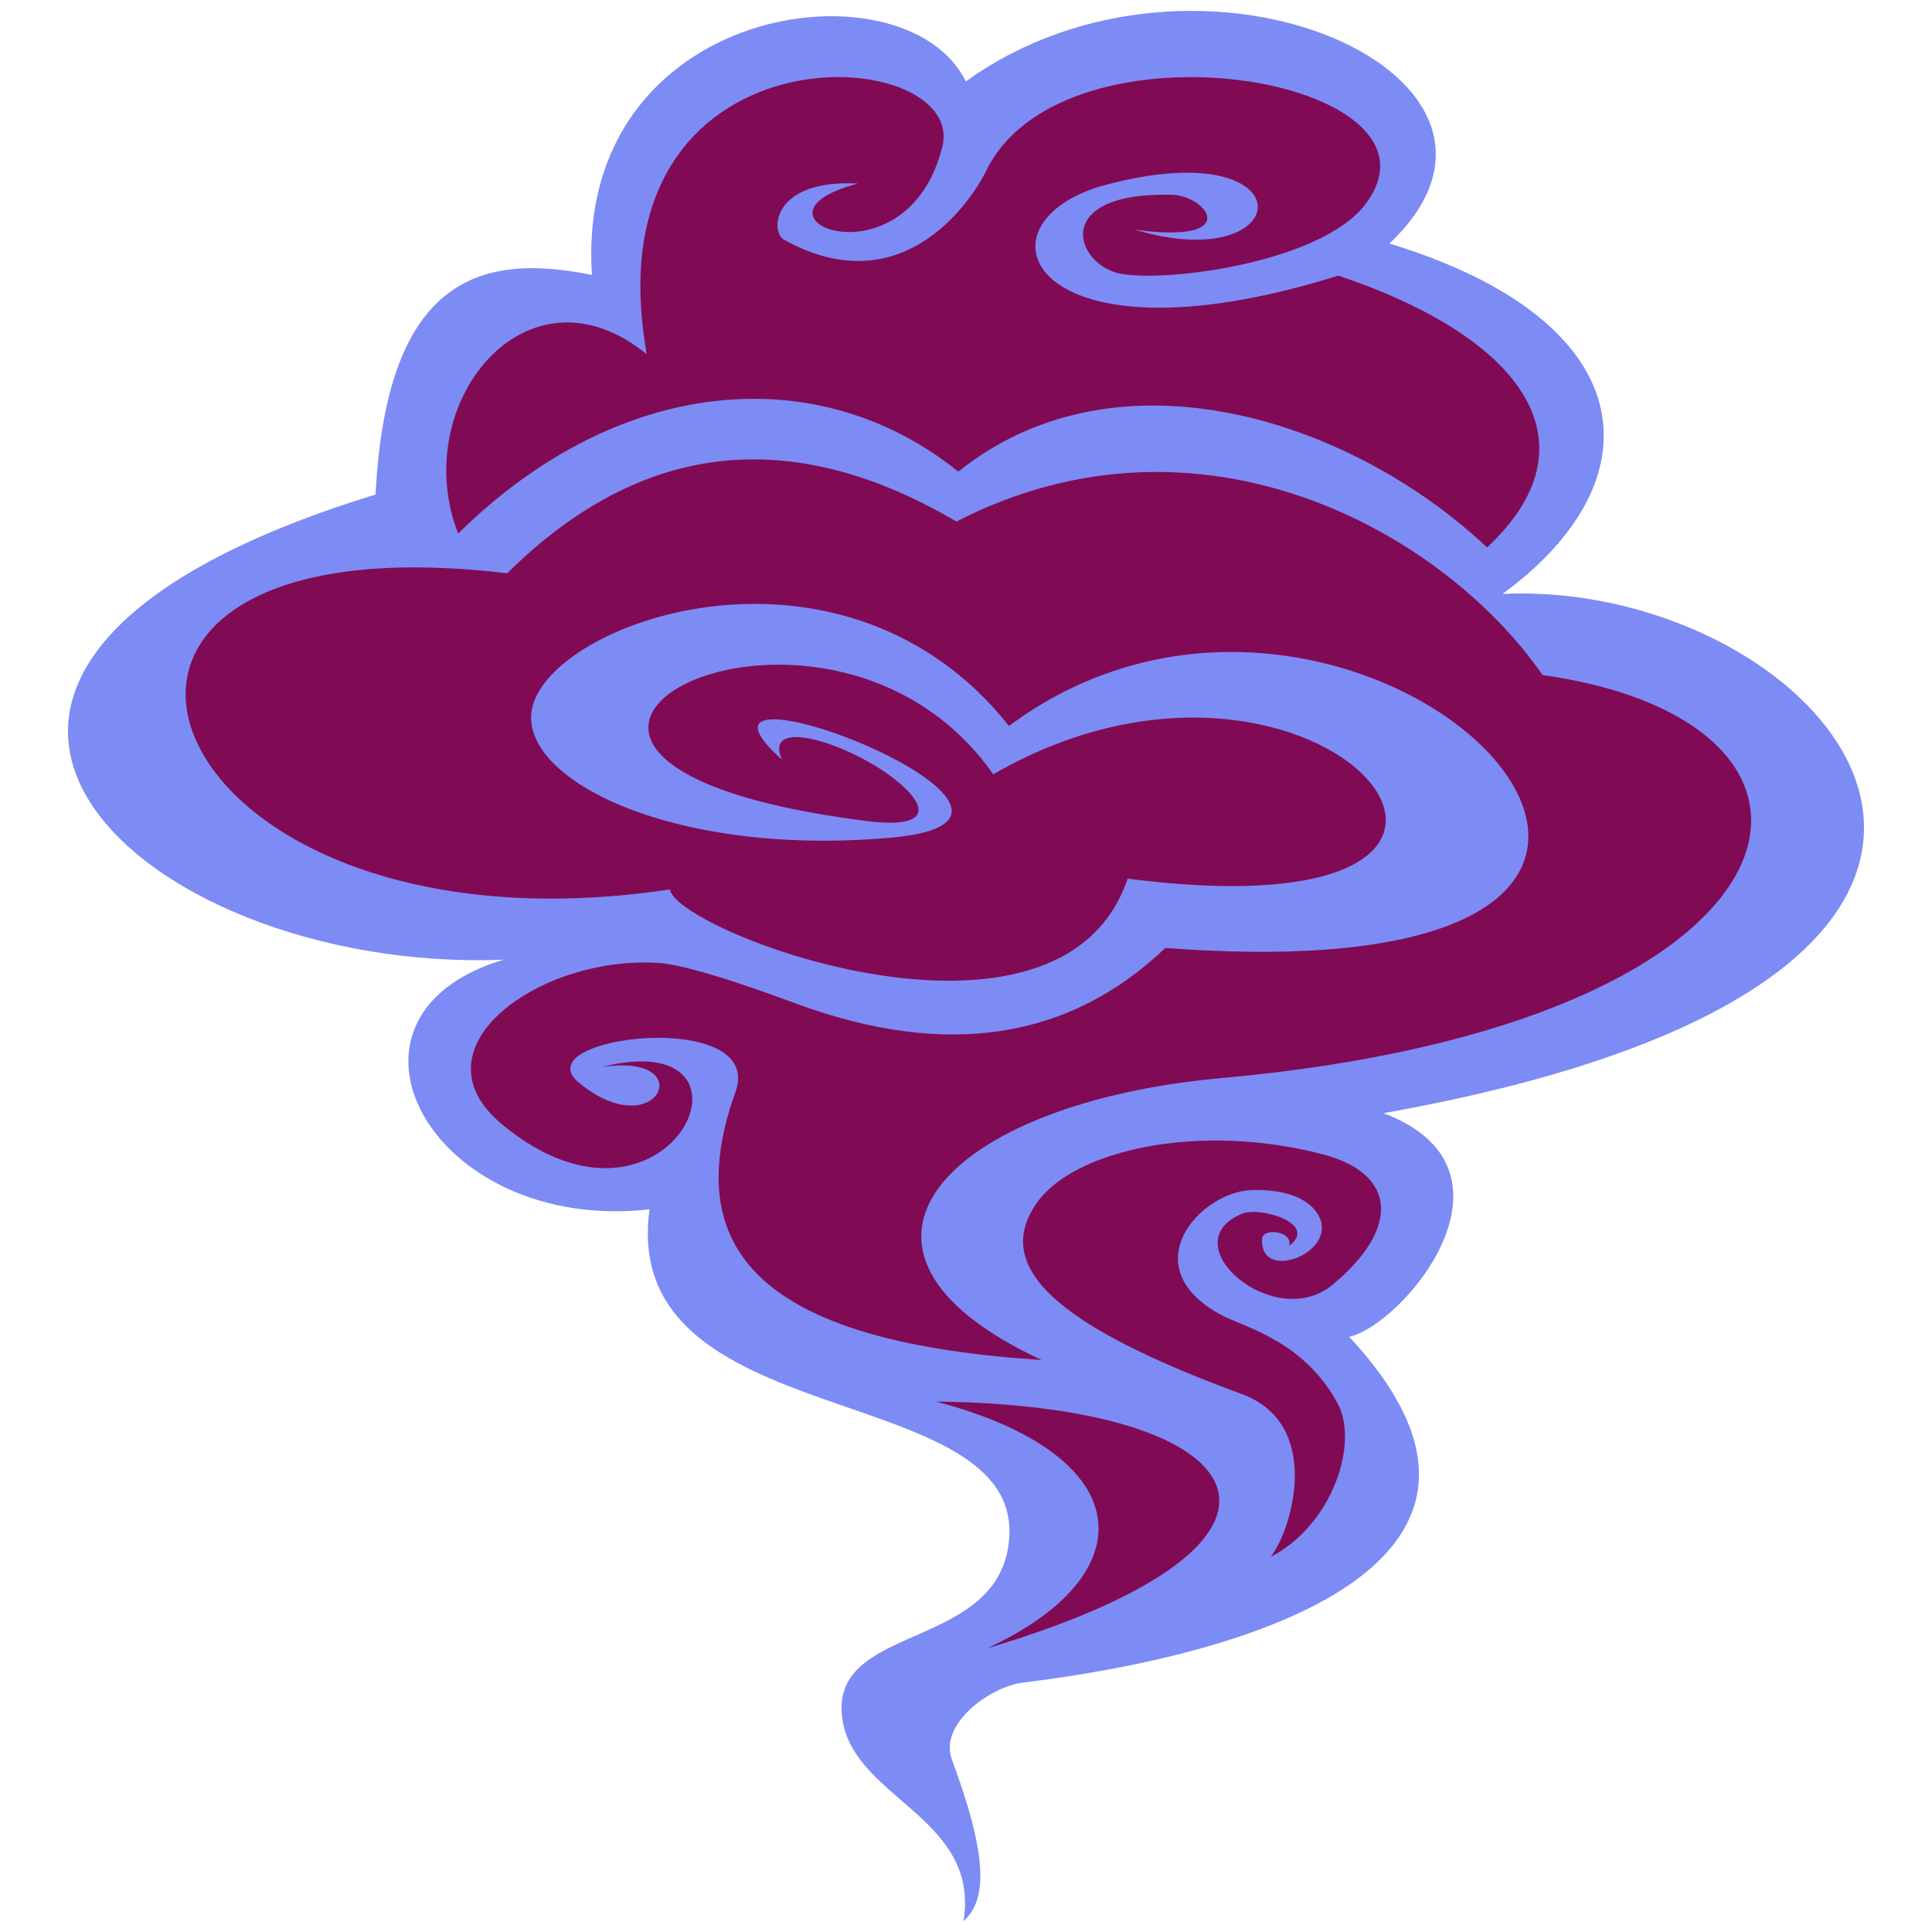
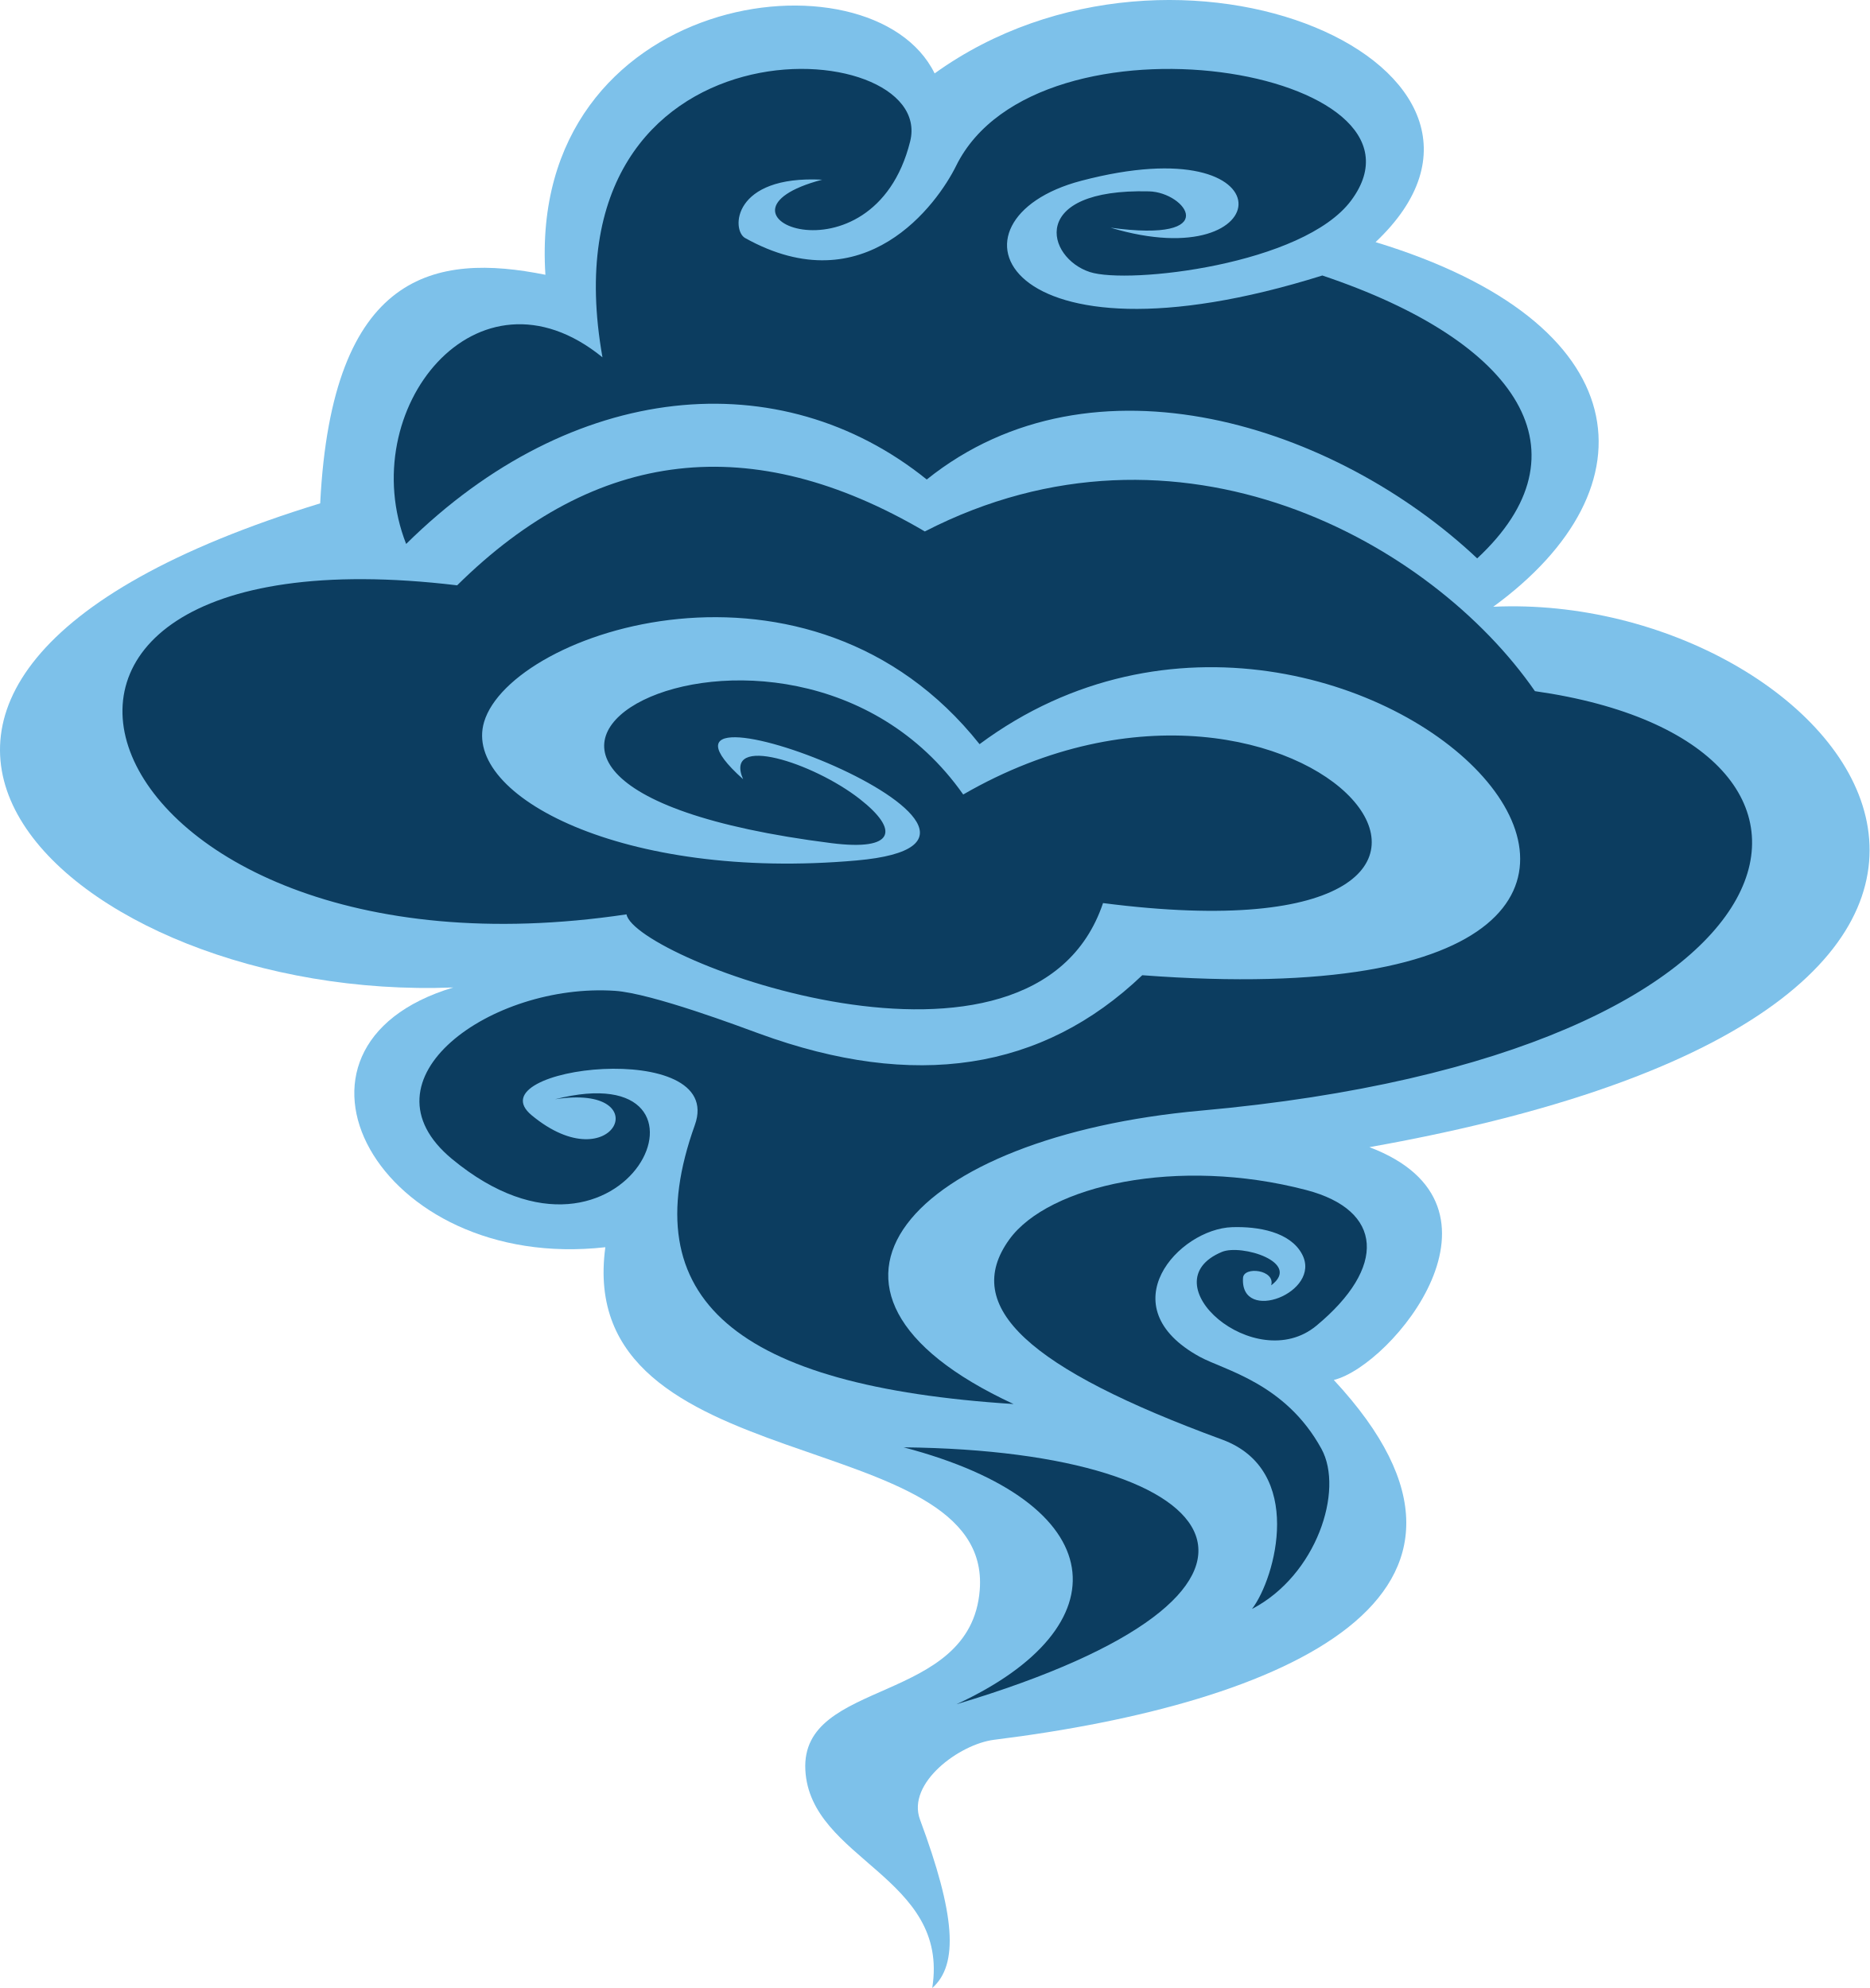
- <svg xmlns="http://www.w3.org/2000/svg" width="360pt" height="360pt" viewBox="0 0 360 360">
-   <defs />
-   <path id="shape0" transform="matrix(1.353335 0 0 1.353335 12.67258 2.028736)" fill="#7d8bf5" fill-rule="evenodd" d="M123.303 263.011C125.65 248.263 107.149 246.052 106.519 234.173C105.875 222 128.379 225.595 129.584 210.371C131.341 188.18 75.796 196.245 80.066 165.006C49.897 168.402 33.913 138.451 59.956 130.641C9.16 132.629 -36.105 90.633 42.349 66.593C43.897 35.881 57.609 33.436 72.139 36.353C69.704 -1.235 115.323 -7.204 123.619 9.713C155.793 -13.434 206.182 9.15 181.939 32.033C216.794 42.65 219.151 64.472 197.509 80.273C242.879 78.182 288.933 132.569 181.126 151.769C201.575 159.514 184.188 180.652 176.416 182.571C202.953 211.115 169.968 225.396 131.487 230.173C126.93 230.739 119.885 235.89 121.686 240.738C126.325 253.223 126.847 259.889 123.303 263.011Z" />
-   <path id="shape1" transform="matrix(1.350458 0.08820281 -0.08820281 1.350458 174.4458 260.8697)" fill="#810a54" fill-rule="evenodd" d="M9.2 33.675C30.576 22.052 28.311 5.716 0 0.219C44.308 -2.197 57.45 15.76 9.2 33.675Z" />
-   <path id="shape2" transform="matrix(1.353335 0 0 1.353335 34.59234 85.59961)" fill="#810a54" fill-rule="evenodd" d="M117.863 124.001C81.201 121.649 67.43 110.173 75.706 87.09C79.877 75.456 46.394 79.391 54.123 85.796C64.997 94.807 71.037 81.513 57.203 83.681C81.653 77.453 66.74 110.696 43.612 91.601C30.828 81.045 48.828 68.241 65.142 69.335C70.018 69.662 81.913 74.151 84.234 74.999C104.754 82.496 121.637 79.919 134.885 67.269C234.429 74.768 162.77 0.03 113.363 36.701C90.975 8.507 51.429 21.698 47.832 33.76C44.925 43.504 66.251 54.819 97.089 52.088C127.523 49.393 63.961 25.1 82.088 41.336C79.477 35.283 91.37 39.153 97.502 43.943C102.775 48.06 102.223 50.866 93.78 49.797C27.747 41.439 87.641 9.82 111.203 43.361C156.722 17.062 196.547 66.348 129.697 57.724C120.479 85.069 67.73 65.132 66.669 59.216C-5.893 70.064 -27.749 7.05 44.268 15.687C62.656 -2.496 83.276 -4.872 106.126 8.559C139.728 -8.724 173.164 9.943 186.821 29.687C234.32 36.44 225.104 77.783 142.655 85.181C104.584 88.597 85.253 108.881 117.863 124.001Z" />
-   <path id="shape3" transform="matrix(1.353335 0 0 1.353335 83.15262 14.36499)" fill="#810a54" fill-rule="evenodd" d="M1.64 62.85C23.63 41.121 51.17 38.746 70.498 54.322C92.504 36.685 124.612 47.157 143.302 64.759C158.318 50.789 149.018 36.127 122.819 27.333C80.125 40.727 71.594 19.888 90.927 14.802C118.899 7.443 117.127 27.711 94.809 21.007C109.757 23.059 104.772 16.323 99.9 16.202C83.856 15.803 86.301 24.998 92.07 26.875C97.167 28.534 120.3 25.918 126.628 17.411C139.484 0.129 85.155 -9.03 74.38 12.829C71.914 17.833 62.329 31.211 46.476 22.377C44.627 21.347 44.783 14.047 56.663 14.658C39.227 19.253 63.387 29.315 68.301 9.597C71.923 -4.94 19.382 -8.232 27.605 38.158C11.008 24.645 -5.3 45.138 1.64 62.85Z" />
-   <path id="shape4" transform="matrix(1.346305 -0.137758 0.137758 1.346305 189.0081 215.9731)" fill="#810a54" fill-rule="evenodd" d="M29.541 58.085C33.056 54.345 38.425 40.529 27.872 35.382C3.437 23.466 -4.738 14.403 2.585 6.186C8.456 -0.403 25.86 -2.479 42.308 3.676C52.225 7.386 51.881 14.948 41.817 21.68C33.103 27.51 20.218 13.74 30.398 10.687C33.053 9.891 40.783 13.14 36.423 15.751C37.21 13.761 33.081 12.834 32.818 14.392C31.796 20.446 43.057 17.373 40.907 12.072C39.643 8.956 35.49 7.811 32.079 7.571C25.026 7.075 14.666 16.34 26.054 24.191C29.091 26.284 36.984 28.805 40.837 37.954C43.266 43.723 38.485 54.536 29.541 58.085Z" />
+ <svg xmlns="http://www.w3.org/2000/svg" id="Warstwa_1" data-name="Warstwa 1" viewBox="0 0 334.654 355.942">
+   <defs>
+     <style>.cls-1{fill:#7dc1ea;}.cls-1,.cls-2{fill-rule:evenodd;}.cls-2{fill:#0c3d60;}</style>
+   </defs>
+   <path id="shape0" class="cls-1" d="M179.543,357.971c3.176-19.959-21.862-22.951-22.714-39.027-.872-16.474,29.584-11.609,31.215-32.212,2.378-30.032-72.793-19.117-67.015-61.394-40.828,4.596-62.46-35.938-27.216-46.507-68.744,2.69-130.002-54.144-23.827-86.679C72.08,50.588,90.637,47.279,110.301,51.226,107.006.358,168.743-7.721,179.97,15.173c43.542-31.326,111.735-.762,78.927,30.206,47.17,14.368,50.36,43.901,21.071,65.285,61.401-2.829,123.727,70.775-22.172,96.758,27.674,10.482,4.144,39.088-6.374,41.685,35.913,38.63-8.726,57.956-60.804,64.421-6.167.766-15.701,7.737-13.264,14.298C183.633,344.724,184.339,353.746,179.543,357.971Z" transform="translate(-12.6726 -2.0287)" />
+   <path id="shape1" class="cls-2" d="M183.9,307.157c29.892-13.81,28.275-36.071-9.474-45.991C234.475,261.811,250.639,287.22,183.9,307.157Z" transform="translate(-12.6726 -2.0287)" />
+   <path id="shape2" class="cls-2" d="M194.101,253.415c-49.616-3.183-68.252-18.714-57.053-49.953,5.645-15.745-39.669-10.42-29.209-1.752,14.716,12.196,22.89-5.797,4.168-2.862,33.09-8.428,12.908,36.561-18.392,10.718-17.302-14.285,7.058-31.614,29.136-30.134,6.599.442,22.697,6.518,25.838,7.665q41.657,15.219,68.548-10.46c134.716,10.149,37.738-90.997-29.126-41.369-30.298-38.155-83.817-20.303-88.686-3.98-3.933,13.187,24.927,28.5,66.661,24.804,41.188-3.647-44.833-36.524-20.302-14.552-3.533-8.192,12.562-2.954,20.862,3.528,7.136,5.572,6.388,9.37-5.038,7.923C72.143,141.68,153.2,98.89,185.087,144.281c61.602-35.59,115.499,31.11,25.029,19.439-12.475,37.007-83.862,10.025-85.298,2.019-98.2,14.681-127.78-70.598-30.316-58.91q37.328-36.91,83.715-9.646c45.475-23.39,90.725,1.873,109.207,28.594,64.282,9.139,51.81,65.09-59.771,75.102C176.13,205.501,149.968,232.952,194.101,253.415Z" transform="translate(-12.6726 -2.0287)" />
+   <path id="shape3" class="cls-2" d="M85.372,99.422c29.759-29.407,67.03-32.621,93.188-11.541,29.782-23.869,73.234-9.697,98.528,14.125,20.322-18.906,7.736-38.749-27.72-50.65C191.589,69.482,180.043,41.28,206.207,34.397c37.856-9.959,35.458,17.471,5.254,8.397,20.23,2.777,13.484-6.339,6.89-6.503-21.712-.54-18.403,11.904-10.596,14.445,6.897,2.244,38.205-1.295,46.769-12.808,17.398-23.388-56.127-35.784-70.709-6.201-3.338,6.772-16.309,24.876-37.764,12.922-2.502-1.394-2.291-11.274,13.787-10.447-23.596,6.218,9.1,19.836,15.75-6.849,4.903-19.673-66.203-24.128-55.075,38.652C98.05,47.718,75.98,75.451,85.372,99.422Z" transform="translate(-12.6726 -2.0287)" />
+   <path id="shape4" class="cls-2" d="M236.781,290.104c4.217-5.52,9.542-24.861-5.375-30.336-34.538-12.677-46.793-23.752-38.066-35.823,6.997-9.679,30.141-14.872,53.133-8.852,13.862,3.629,14.441,13.857,1.82,24.308-10.929,9.049-30.173-7.715-16.889-13.227,3.465-1.438,14.319,1.871,8.809,5.987.786-2.787-4.902-3.467-5.041-1.332-.541,8.291,14.196,2.602,10.571-4.238-2.131-4.021-7.879-4.991-12.504-4.844-9.564.304-22.236,14.205-5.822,23.205,4.377,2.4,15.35,4.707,21.797,16.493C253.281,268.878,248.334,284.094,236.781,290.104Z" transform="translate(-12.6726 -2.0287)" />
</svg>
